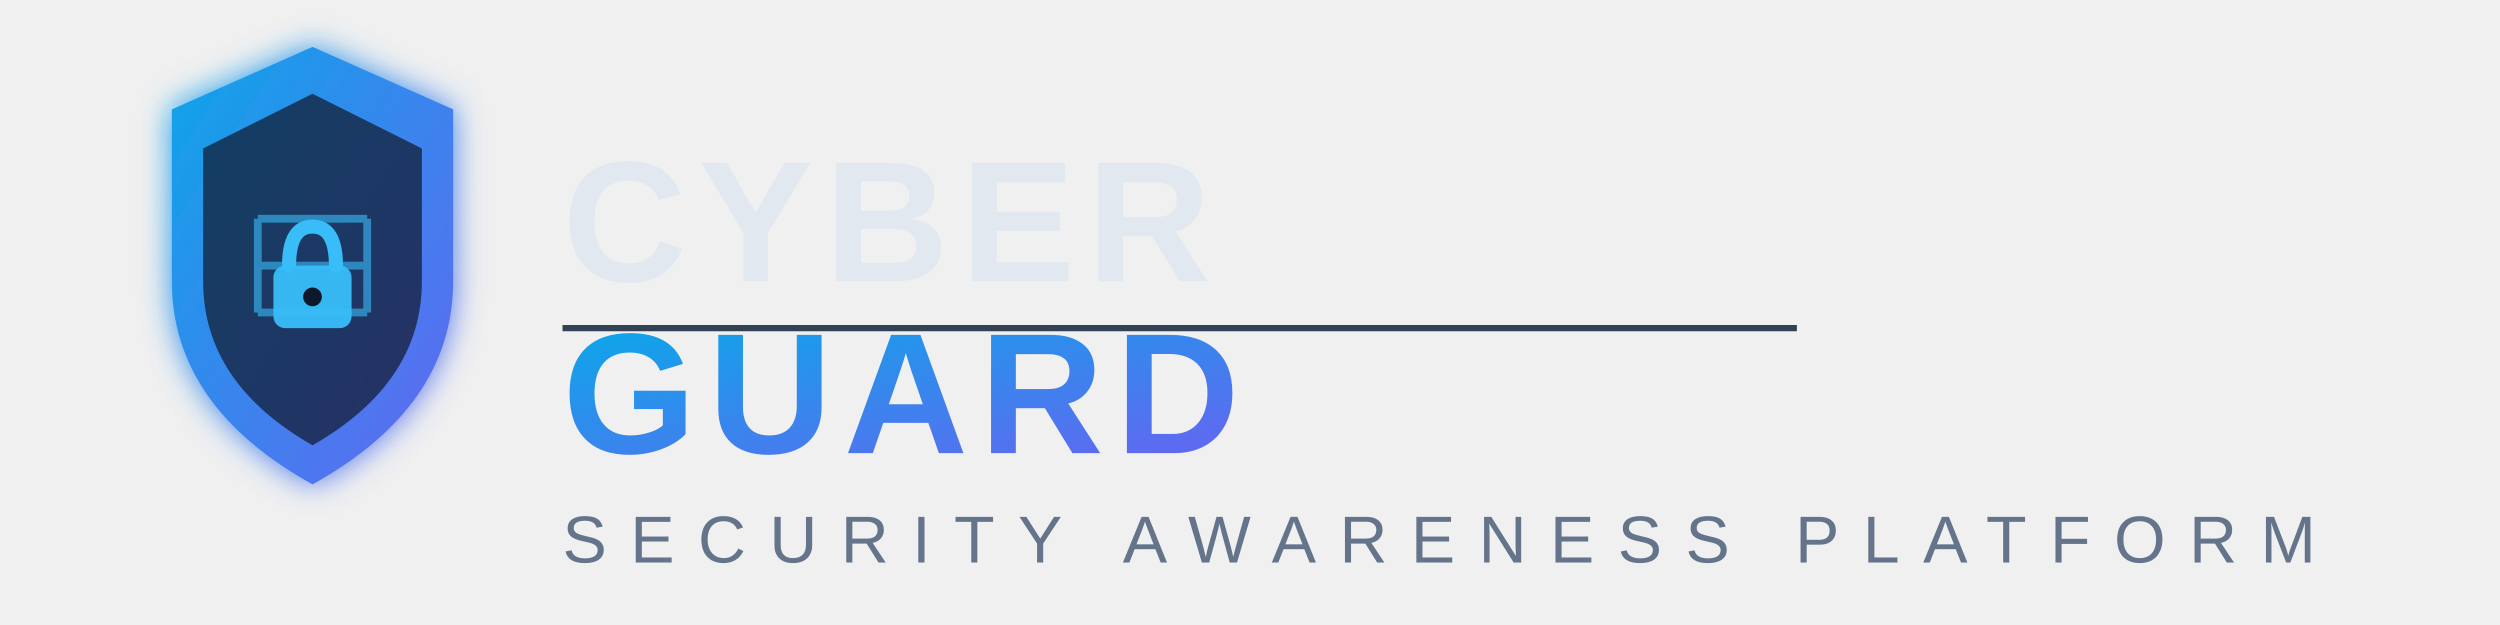
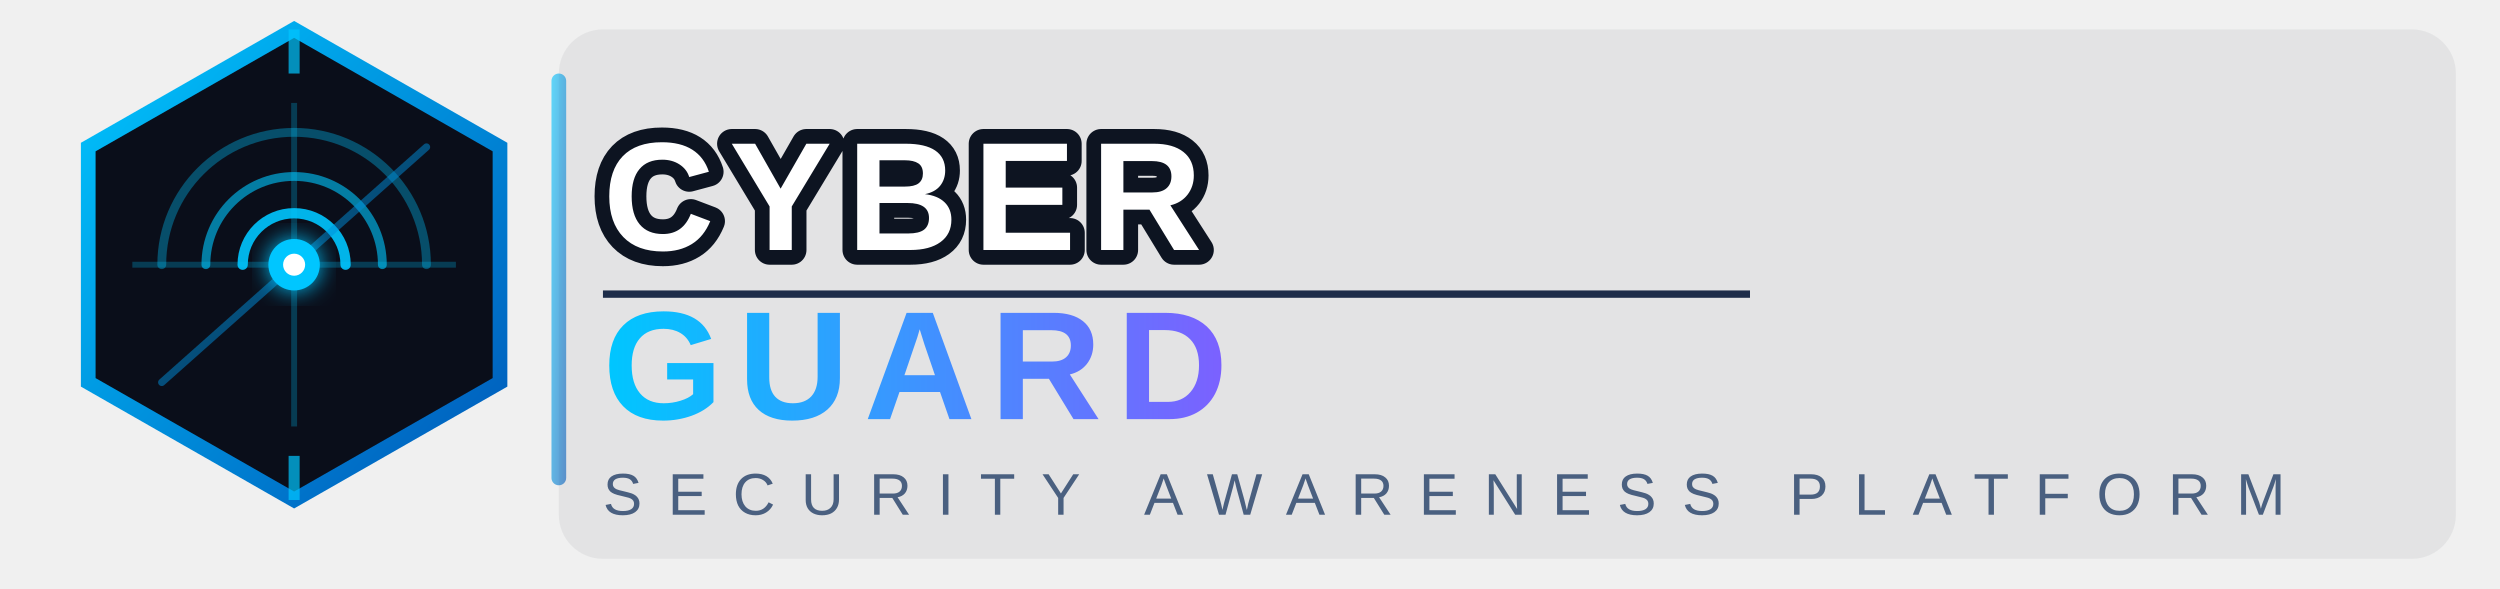
- <svg xmlns="http://www.w3.org/2000/svg" viewBox="0 0 320 80" width="320" height="80" role="img" aria-label="CyberGuard">
+ <svg xmlns="http://www.w3.org/2000/svg" viewBox="0 0 340 80" width="340" height="80" role="img" aria-label="CyberGuard">
  <defs>
-     <linearGradient id="shieldGrad" x1="0%" y1="0%" x2="100%" y2="100%">
-       <stop offset="0%" style="stop-color:#0ea5e9;stop-opacity:1" />
-       <stop offset="100%" style="stop-color:#6366f1;stop-opacity:1" />
+     <linearGradient id="hexGrad" x1="0%" y1="0%" x2="100%" y2="100%">
+       <stop offset="0%" style="stop-color:#00C6FF" />
+       <stop offset="100%" style="stop-color:#0057B8" />
    </linearGradient>
-     <filter id="glow" x="-20%" y="-20%" width="140%" height="140%">
-       <feGaussianBlur stdDeviation="2" result="blur" />
+     <linearGradient id="textGrad" x1="0%" y1="0%" x2="100%" y2="0%">
+       <stop offset="0%" style="stop-color:#00C6FF" />
+       <stop offset="100%" style="stop-color:#7B61FF" />
+     </linearGradient>
+     <filter id="softGlow" x="-30%" y="-30%" width="160%" height="160%">
+       <feGaussianBlur stdDeviation="1.5" result="blur" />
      <feMerge>
        <feMergeNode in="blur" />
        <feMergeNode in="SourceGraphic" />
      </feMerge>
    </filter>
-     <clipPath id="shieldClip">
-       <path d="M40 6 L58 14 L58 36 Q58 52 40 62 Q22 52 22 36 L22 14 Z" />
-     </clipPath>
+     <filter id="textShadow" x="-5%" y="-20%" width="110%" height="140%">
+       <feDropShadow dx="0" dy="1" stdDeviation="2" flood-color="#0A0E1A" flood-opacity="0.7" />
+     </filter>
  </defs>
-   <path d="M40 6 L58 14 L58 36 Q58 52 40 62 Q22 52 22 36 L22 14 Z" fill="url(#shieldGrad)" filter="url(#glow)" />
-   <path d="M40 12 L54 19 L54 36 Q54 49 40 57 Q26 49 26 36 L26 19 Z" fill="#0f172a" opacity="0.7" />
-   <g stroke="#38bdf8" stroke-width="1" opacity="0.6">
-     <line x1="33" y1="28" x2="47" y2="28" />
-     <line x1="33" y1="34" x2="47" y2="34" />
-     <line x1="33" y1="40" x2="47" y2="40" />
-     <line x1="33" y1="28" x2="33" y2="40" />
-     <line x1="47" y1="28" x2="47" y2="40" />
-   </g>
-   <rect x="35" y="34" width="10" height="8" rx="1.5" fill="#38bdf8" opacity="0.95" />
-   <path d="M37 34 Q37 29 40 29 Q43 29 43 34" fill="none" stroke="#38bdf8" stroke-width="1.8" stroke-linecap="round" />
-   <circle cx="40" cy="38" r="1.2" fill="#0f172a" />
-   <text x="72" y="36" font-family="'Segoe UI', 'Arial', sans-serif" font-weight="800" font-size="22" letter-spacing="1.5" fill="#e2e8f0">CYBER</text>
-   <text x="72" y="58" font-family="'Segoe UI', 'Arial', sans-serif" font-weight="800" font-size="22" letter-spacing="1.5" fill="url(#shieldGrad)">GUARD</text>
-   <line x1="72" y1="42" x2="230" y2="42" stroke="#334155" stroke-width="0.8" />
-   <text x="72" y="72" font-family="'Segoe UI', 'Arial', sans-serif" font-weight="400" font-size="8.5" letter-spacing="3" fill="#64748b">SECURITY AWARENESS PLATFORM</text>
+   <rect x="0" y="0" width="340" height="80" rx="8" fill="#0D1421" opacity="0.0" id="logo-bg" />
+   <rect x="76" y="4" width="258" height="72" rx="6" fill="#0D1421" opacity="0.06" />
+   <polygon points="40,4 68,20 68,52 40,68 12,52 12,20" fill="#0A0E1A" stroke="url(#hexGrad)" stroke-width="2" />
+   <path d="M 22 36 A 18 18 0 0 1 58 36" fill="none" stroke="#00C6FF" stroke-width="1.2" stroke-linecap="round" opacity="0.35" />
+   <path d="M 28 36 A 12 12 0 0 1 52 36" fill="none" stroke="#00C6FF" stroke-width="1.2" stroke-linecap="round" opacity="0.6" />
+   <path d="M 33 36 A 7 7 0 0 1 47 36" fill="none" stroke="#00C6FF" stroke-width="1.4" stroke-linecap="round" opacity="0.9" />
+   <line x1="40" y1="14" x2="40" y2="58" stroke="#00C6FF" stroke-width="0.8" opacity="0.25" />
+   <line x1="18" y1="36" x2="62" y2="36" stroke="#00C6FF" stroke-width="0.8" opacity="0.25" />
+   <line x1="22" y1="52" x2="58" y2="20" stroke="url(#hexGrad)" stroke-width="1" opacity="0.5" stroke-linecap="round" />
+   <circle cx="40" cy="36" r="3.5" fill="#00C6FF" filter="url(#softGlow)" />
+   <circle cx="40" cy="36" r="1.5" fill="#ffffff" />
+   <line x1="40" y1="4" x2="40" y2="10" stroke="#00C6FF" stroke-width="1.5" opacity="0.7" />
+   <line x1="40" y1="62" x2="40" y2="68" stroke="#00C6FF" stroke-width="1.5" opacity="0.7" />
+   <text x="82" y="34" font-family="'Segoe UI', 'Arial Black', Arial, sans-serif" font-weight="900" font-size="21" letter-spacing="2" stroke="#0D1421" stroke-width="4" stroke-linejoin="round" paint-order="stroke fill" fill="#FFFFFF">CYBER</text>
+   <text x="82" y="57" font-family="'Segoe UI', 'Arial Black', Arial, sans-serif" font-weight="900" font-size="21" letter-spacing="2" fill="url(#textGrad)">GUARD</text>
+   <rect x="75" y="10" width="2" height="56" rx="1" fill="url(#hexGrad)" opacity="0.6" />
+   <line x1="82" y1="40" x2="238" y2="40" stroke="#1E2D4A" stroke-width="1" />
+   <text x="82" y="70" font-family="'Segoe UI', Arial, sans-serif" font-weight="400" font-size="8" letter-spacing="3.5" fill="#4A6080">SECURITY AWARENESS PLATFORM</text>
</svg>
